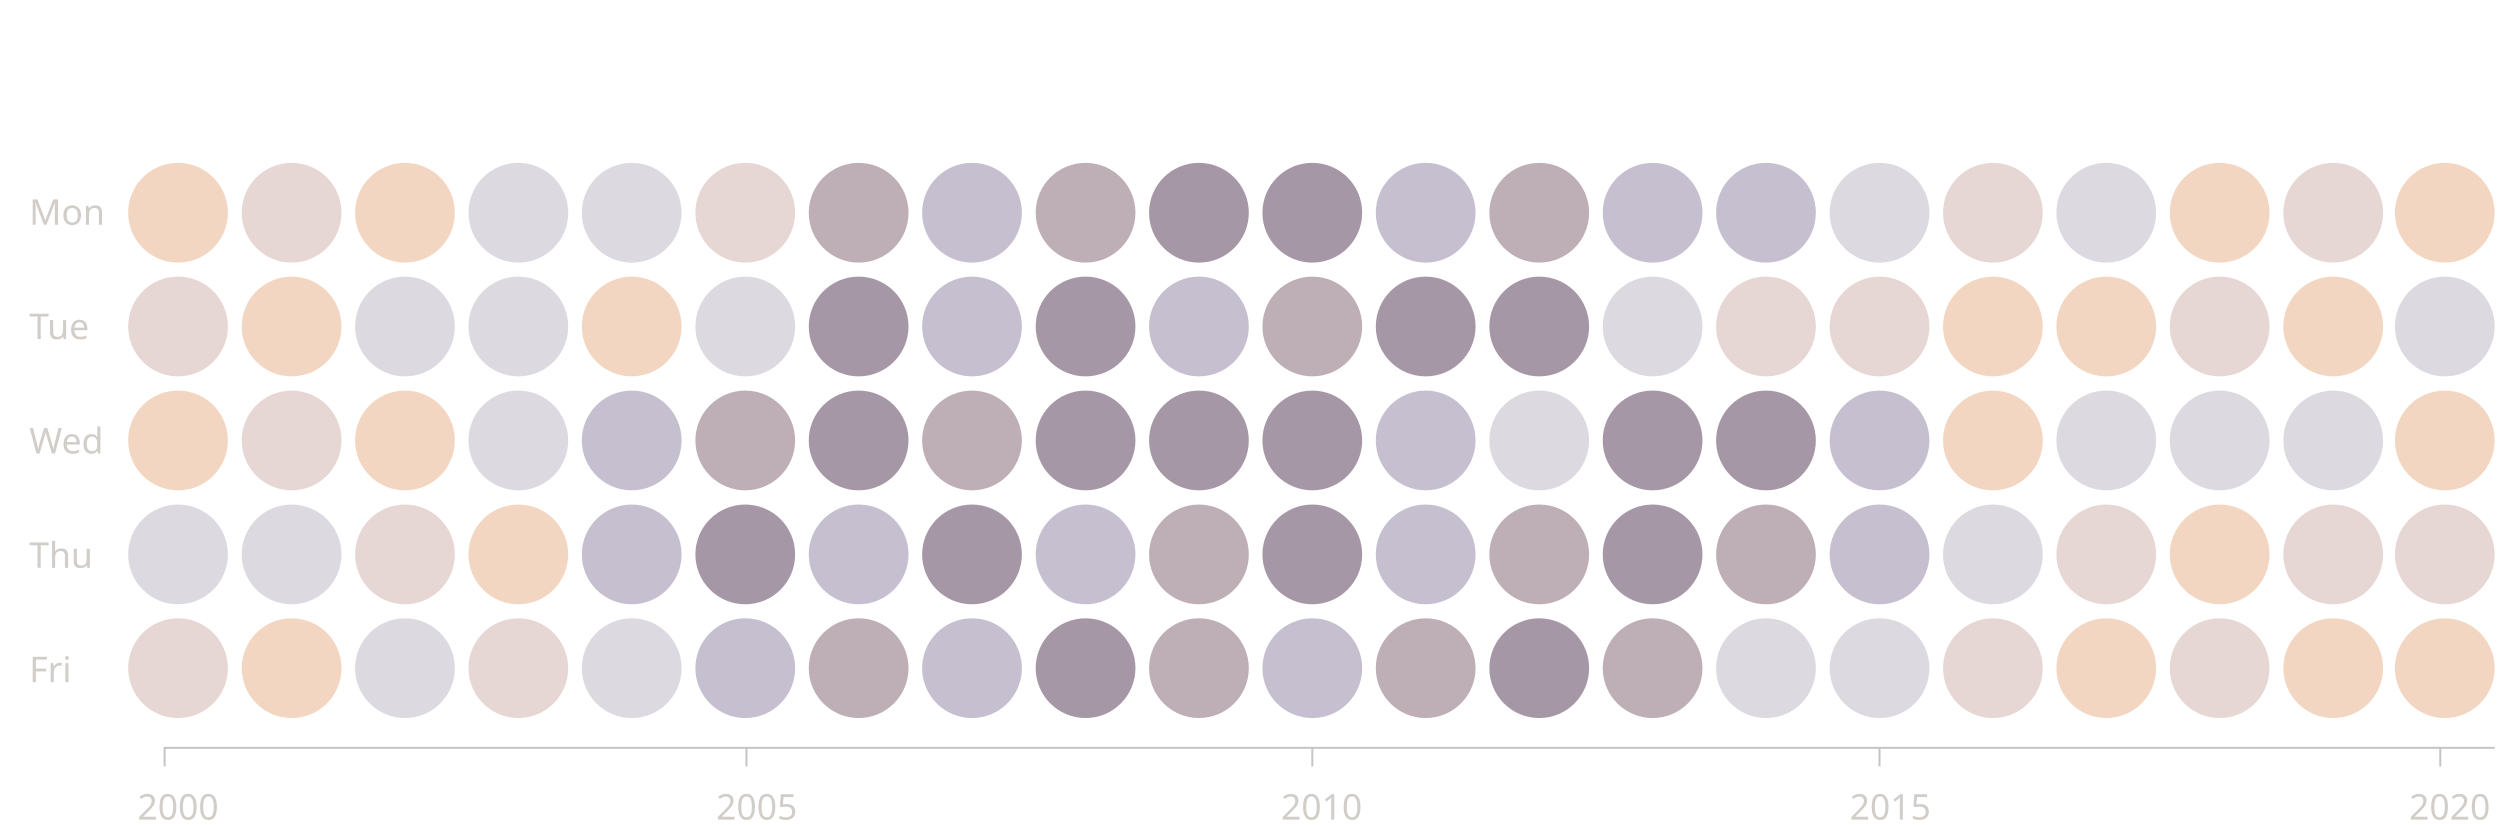
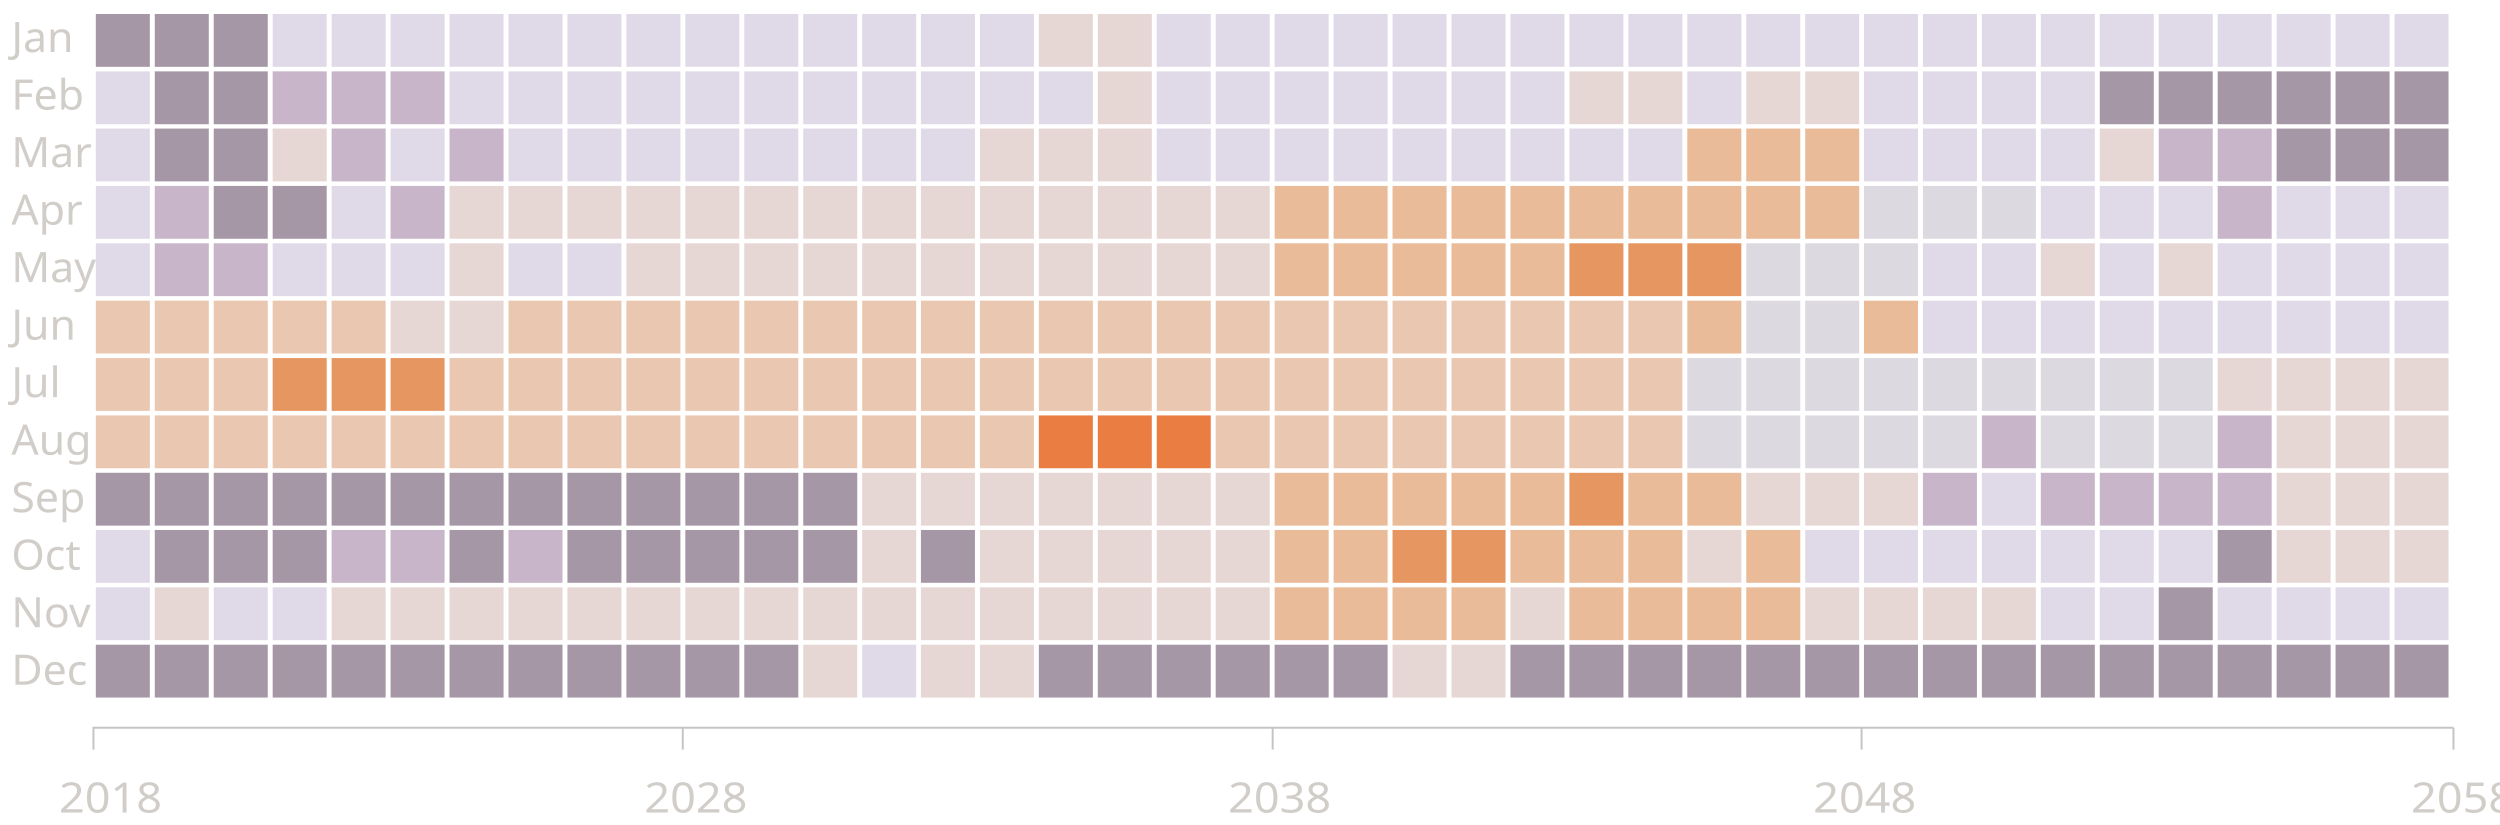
- <svg xmlns="http://www.w3.org/2000/svg" version="1.1" x="0px" y="0px" viewBox="0 0 1268 418" enable-background="new 0 0 1268 418" xml:space="preserve">
-   <g id="Layer_1">
-     <text transform="matrix(1 0 0 1 14.8452 113.9854)">
-       <tspan x="0" y="0" fill="#D1CDC9" font-family="'RobotoCondensed-Regular'" font-size="18px">Mon</tspan>
-       <tspan x="0" y="58" fill="#D1CDC9" font-family="'RobotoCondensed-Regular'" font-size="18px">Tue</tspan>
-       <tspan x="0" y="116" fill="#D1CDC9" font-family="'RobotoCondensed-Regular'" font-size="18px">Wed</tspan>
-       <tspan x="0" y="174" fill="#D1CDC9" font-family="'RobotoCondensed-Regular'" font-size="18px">Thu</tspan>
-       <tspan x="0" y="232" fill="#D1CDC9" font-family="'RobotoCondensed-Regular'" font-size="18px">Fri</tspan>
-     </text>
+ <svg xmlns="http://www.w3.org/2000/svg" version="1.1" id="Layer_1" x="0px" y="0px" viewBox="0 0 1268 418" style="enable-background:new 0 0 1268 418;" xml:space="preserve">
+   <style type="text/css">
+ 	.st0{fill:#D1CDC9;}
+ 	.st1{font-family:'RobotoCondensed-Regular';}
+ 	.st2{font-size:21.294px;}
+ 	.st3{fill:none;stroke:#C4C4C4;stroke-miterlimit:10;}
+ 	.st4{fill:#C8B5C9;}
+ 	.st5{fill:#E7D7D4;}
+ 	.st6{fill:#E0DAE8;}
+ 	.st7{fill:#EABB98;}
+ 	.st8{fill:#E59661;}
+ 	.st9{fill:#A697A6;}
+ 	.st10{fill:#EAC7B0;}
+ 	.st11{fill:#DDD9E0;}
+ 	.st12{fill:#EA7E42;}
+ </style>
+   <g id="Layer_1_1_">
+     <text transform="matrix(1.0193 0 0 1 5.7671 26.4102)" class="st0 st1 st2">Jan</text>
+     <text transform="matrix(1.0193 0 0 1 5.7671 55.582)" class="st0 st1 st2">Feb</text>
+     <text transform="matrix(1.0193 0 0 1 5.7671 84.7529)" class="st0 st1 st2">Mar</text>
+     <text transform="matrix(1.0193 0 0 1 5.7671 113.9248)" class="st0 st1 st2">Apr</text>
+     <text transform="matrix(1.0193 0 0 1 5.7671 143.0967)" class="st0 st1 st2">May</text>
+     <text transform="matrix(1.0193 0 0 1 5.7671 172.2686)" class="st0 st1 st2">Jun</text>
+     <text transform="matrix(1.0193 0 0 1 5.7671 201.4404)" class="st0 st1 st2">Jul</text>
+     <text transform="matrix(1.0193 0 0 1 5.7671 230.6113)" class="st0 st1 st2">Aug</text>
+     <text transform="matrix(1.0193 0 0 1 5.7671 259.7852)" class="st0 st1 st2">Sep</text>
+     <text transform="matrix(1.0193 0 0 1 5.7671 288.9561)" class="st0 st1 st2">Oct</text>
+     <text transform="matrix(1.0193 0 0 1 5.7671 318.1279)" class="st0 st1 st2">Nov</text>
+     <text transform="matrix(1.0193 0 0 1 5.7671 347.2988)" class="st0 st1 st2">Dec</text>
+     <polyline class="st3" points="47.4,380.2 47.4,369.1 1244.4,369.1  " />
    <g>
-       <circle fill="#C6BFCF" cx="320.4" cy="281.2" r="25.3" />
-       <circle fill="#C6BFCF" cx="953.3" cy="281.2" r="25.3" />
-       <circle fill="#C6BFCF" cx="493" cy="107.9" r="25.3" />
-       <circle fill="#C6BFCF" cx="493" cy="165.6" r="25.3" />
-       <circle fill="#C6BFCF" cx="723.1" cy="223.4" r="25.3" />
-       <circle fill="#C6BFCF" cx="838.2" cy="107.9" r="25.3" />
-       <circle fill="#C6BFCF" cx="895.7" cy="107.9" r="25.3" />
-       <circle fill="#C6BFCF" cx="550.6" cy="281.2" r="25.3" />
-       <circle fill="#C6BFCF" cx="723.1" cy="107.9" r="25.3" />
-       <circle fill="#C6BFCF" cx="608.1" cy="165.6" r="25.3" />
-       <circle fill="#C6BFCF" cx="320.4" cy="223.4" r="25.3" />
-       <circle fill="#C6BFCF" cx="953.3" cy="223.4" r="25.3" />
-       <circle fill="#C6BFCF" cx="435.5" cy="281.2" r="25.3" />
-       <circle fill="#C6BFCF" cx="723.1" cy="281.2" r="25.3" />
-       <circle fill="#C6BFCF" cx="378" cy="338.9" r="25.3" />
-       <circle fill="#C6BFCF" cx="493" cy="338.9" r="25.3" />
-       <circle fill="#C6BFCF" cx="665.6" cy="338.9" r="25.3" />
+       <text transform="matrix(1.0728 0 0 1 622.8936 412.125)" class="st0 st1 st2">2038</text>
    </g>
    <g>
-       <circle fill="#A697A6" cx="608.1" cy="107.9" r="25.3" />
-       <circle fill="#A697A6" cx="550.6" cy="165.6" r="25.3" />
-       <circle fill="#A697A6" cx="723.1" cy="165.6" r="25.3" />
-       <circle fill="#A697A6" cx="435.5" cy="223.4" r="25.3" />
-       <circle fill="#A697A6" cx="378" cy="281.2" r="25.3" />
-       <circle fill="#A697A6" cx="493" cy="281.2" r="25.3" />
-       <circle fill="#A697A6" cx="550.6" cy="338.9" r="25.3" />
-       <circle fill="#A697A6" cx="665.6" cy="107.9" r="25.3" />
-       <circle fill="#A697A6" cx="780.7" cy="165.6" r="25.3" />
-       <circle fill="#A697A6" cx="550.6" cy="223.4" r="25.3" />
-       <circle fill="#A697A6" cx="665.6" cy="281.2" r="25.3" />
-       <circle fill="#A697A6" cx="838.2" cy="281.2" r="25.3" />
-       <circle fill="#A697A6" cx="608.1" cy="223.4" r="25.3" />
-       <circle fill="#A697A6" cx="435.5" cy="165.6" r="25.3" />
-       <circle fill="#A697A6" cx="665.6" cy="223.4" r="25.3" />
-       <circle fill="#A697A6" cx="838.2" cy="223.4" r="25.3" />
-       <circle fill="#A697A6" cx="895.7" cy="223.4" r="25.3" />
-       <circle fill="#A697A6" cx="780.7" cy="338.9" r="25.3" />
+       <text transform="matrix(1.0728 0 0 1 29.9189 412.125)" class="st0 st1 st2">2018</text>
    </g>
    <g>
-       <circle fill="#BEAFB6" cx="435.5" cy="107.9" r="25.3" />
-       <circle fill="#BEAFB6" cx="435.5" cy="338.9" r="25.3" />
-       <circle fill="#BEAFB6" cx="780.7" cy="281.2" r="25.3" />
-       <circle fill="#BEAFB6" cx="608.1" cy="338.9" r="25.3" />
-       <circle fill="#BEAFB6" cx="723.1" cy="338.9" r="25.3" />
-       <circle fill="#BEAFB6" cx="493" cy="223.4" r="25.3" />
-       <circle fill="#BEAFB6" cx="550.6" cy="107.9" r="25.3" />
-       <circle fill="#BEAFB6" cx="780.7" cy="107.9" r="25.3" />
-       <circle fill="#BEAFB6" cx="665.6" cy="165.6" r="25.3" />
-       <circle fill="#BEAFB6" cx="378" cy="223.4" r="25.3" />
-       <circle fill="#BEAFB6" cx="608.1" cy="281.2" r="25.3" />
-       <circle fill="#BEAFB6" cx="895.7" cy="281.2" r="25.3" />
-       <circle fill="#BEAFB6" cx="838.2" cy="338.9" r="25.3" />
-     </g>
-     <g opacity="0.6">
-       <circle fill="#EABB98" cx="205.4" cy="223.4" r="25.3" />
-       <circle fill="#EABB98" cx="147.9" cy="338.9" r="25.3" />
-       <circle fill="#EABB98" cx="1068.3" cy="338.9" r="25.3" />
-       <circle fill="#EABB98" cx="1183.4" cy="338.9" r="25.3" />
-       <circle fill="#EABB98" cx="320.4" cy="165.6" r="25.3" />
-       <circle fill="#EABB98" cx="1010.8" cy="165.6" r="25.3" />
-       <circle fill="#EABB98" cx="1183.4" cy="165.6" r="25.3" />
-       <circle fill="#EABB98" cx="1010.8" cy="223.4" r="25.3" />
-       <circle fill="#EABB98" cx="1125.8" cy="107.9" r="25.3" />
-       <circle fill="#EABB98" cx="1068.3" cy="165.6" r="25.3" />
-       <circle fill="#EABB98" cx="1125.8" cy="281.2" r="25.3" />
-       <circle fill="#EABB98" cx="1240" cy="338.9" r="25.3" />
-       <circle fill="#EABB98" cx="1240" cy="107.9" r="25.3" />
-       <circle fill="#EABB98" cx="1240" cy="223.4" r="25.3" />
-       <circle fill="#EABB98" cx="90.3" cy="107.9" r="25.3" />
-       <circle fill="#EABB98" cx="205.4" cy="107.9" r="25.3" />
-       <circle fill="#EABB98" cx="147.9" cy="165.6" r="25.3" />
-       <circle fill="#EABB98" cx="90.3" cy="223.4" r="25.3" />
-       <circle fill="#EABB98" cx="262.9" cy="281.2" r="25.3" />
+       <text transform="matrix(1.0728 0 0 1 326.8208 412.125)" class="st0 st1 st2">2028</text>
    </g>
    <g>
-       <circle fill="#E7D7D4" cx="147.9" cy="107.9" r="25.3" />
-       <circle fill="#E7D7D4" cx="90.3" cy="165.6" r="25.3" />
-       <circle fill="#E7D7D4" cx="147.9" cy="223.4" r="25.3" />
-       <circle fill="#E7D7D4" cx="205.4" cy="281.2" r="25.3" />
-       <circle fill="#E7D7D4" cx="1068.3" cy="281.2" r="25.3" />
-       <circle fill="#E7D7D4" cx="1183.4" cy="281.2" r="25.3" />
-       <circle fill="#E7D7D4" cx="262.9" cy="338.9" r="25.3" />
-       <circle fill="#E7D7D4" cx="1010.8" cy="107.9" r="25.3" />
-       <circle fill="#E7D7D4" cx="1183.4" cy="107.9" r="25.3" />
-       <circle fill="#E7D7D4" cx="1125.8" cy="338.9" r="25.3" />
-       <circle fill="#E7D7D4" cx="895.7" cy="165.6" r="25.3" />
-       <circle fill="#E7D7D4" cx="378" cy="107.9" r="25.3" />
-       <circle fill="#E7D7D4" cx="953.3" cy="165.6" r="25.3" />
-       <circle fill="#E7D7D4" cx="1125.8" cy="165.6" r="25.3" />
-       <circle fill="#E7D7D4" cx="1240" cy="281.2" r="25.3" />
-       <circle fill="#E7D7D4" cx="1010.8" cy="338.9" r="25.3" />
-       <circle fill="#E7D7D4" cx="90.3" cy="338.9" r="25.3" />
+       <text transform="matrix(1.0728 0 0 1 1222.892 412.125)" class="st0 st1 st2">2058</text>
    </g>
    <g>
-       <circle fill="#DDD9E0" cx="262.9" cy="107.9" r="25.3" />
-       <circle fill="#DDD9E0" cx="320.4" cy="107.9" r="25.3" />
-       <circle fill="#DDD9E0" cx="205.4" cy="165.6" r="25.3" />
-       <circle fill="#DDD9E0" cx="378" cy="165.6" r="25.3" />
-       <circle fill="#DDD9E0" cx="90.3" cy="281.2" r="25.3" />
-       <circle fill="#DDD9E0" cx="320.4" cy="338.9" r="25.3" />
-       <circle fill="#DDD9E0" cx="1068.3" cy="107.9" r="25.3" />
-       <circle fill="#DDD9E0" cx="262.9" cy="223.4" r="25.3" />
-       <circle fill="#DDD9E0" cx="780.7" cy="223.4" r="25.3" />
-       <circle fill="#DDD9E0" cx="1125.8" cy="223.4" r="25.3" />
-       <circle fill="#DDD9E0" cx="1010.8" cy="281.2" r="25.3" />
-       <circle fill="#DDD9E0" cx="953.3" cy="338.9" r="25.3" />
-       <circle fill="#DDD9E0" cx="953.3" cy="107.9" r="25.3" />
-       <circle fill="#DDD9E0" cx="1068.3" cy="223.4" r="25.3" />
-       <circle fill="#DDD9E0" cx="895.7" cy="338.9" r="25.3" />
-       <circle fill="#DDD9E0" cx="838.2" cy="165.6" r="25.3" />
-       <circle fill="#DDD9E0" cx="1183.4" cy="223.4" r="25.3" />
-       <circle fill="#DDD9E0" cx="1240" cy="165.6" r="25.3" />
-       <circle fill="#DDD9E0" cx="262.9" cy="165.6" r="25.3" />
-       <circle fill="#DDD9E0" cx="147.9" cy="281.2" r="25.3" />
-       <circle fill="#DDD9E0" cx="205.4" cy="338.9" r="25.3" />
+       <text transform="matrix(1.0728 0 0 1 919.665 412.125)" class="st0 st1 st2">2048</text>
    </g>
-     <polyline fill="none" stroke="#C4C4C4" stroke-miterlimit="10" points="83.5,388.7 83.5,379.3 1265.3,379.3  " />
-     <g>
-       <text transform="matrix(1 0 0 1 938.1543 415.6895)" fill="#D1CDC9" font-family="'RobotoCondensed-Regular'" font-size="18px">2015</text>
-     </g>
-     <g>
-       <text transform="matrix(1 0 0 1 649.7354 415.6895)" fill="#D1CDC9" font-family="'RobotoCondensed-Regular'" font-size="18px">2010</text>
-     </g>
-     <g>
-       <text transform="matrix(1 0 0 1 69.728 415.6895)" fill="#D1CDC9" font-family="'RobotoCondensed-Regular'" font-size="18px">2000</text>
-     </g>
-     <g>
-       <text transform="matrix(1 0 0 1 363.2222 415.6895)" fill="#D1CDC9" font-family="'RobotoCondensed-Regular'" font-size="18px">2005</text>
-     </g>
-     <g>
-       <text transform="matrix(1 0 0 1 1221.912 415.6895)" fill="#D1CDC9" font-family="'RobotoCondensed-Regular'" font-size="18px">2020</text>
-     </g>
-     <line fill="none" stroke="#C4C4C4" stroke-miterlimit="10" x1="953.3" y1="388.7" x2="953.3" y2="379.3" />
-     <line fill="none" stroke="#C4C4C4" stroke-miterlimit="10" x1="665.6" y1="388.7" x2="665.6" y2="379.3" />
-     <line fill="none" stroke="#C4C4C4" stroke-miterlimit="10" x1="378.6" y1="388.7" x2="378.6" y2="379.3" />
-     <line fill="none" stroke="#C4C4C4" stroke-miterlimit="10" x1="1237.7" y1="388.7" x2="1237.7" y2="379.3" />
+     <line class="st3" x1="645.5" y1="380.2" x2="645.5" y2="369.1" />
+     <line class="st3" x1="944.2" y1="380.2" x2="944.2" y2="369.1" />
+     <line class="st3" x1="1244.4" y1="380.2" x2="1244.4" y2="369.1" />
+     <line class="st3" x1="346.3" y1="380.2" x2="346.3" y2="369.1" />
  </g>
-   <g id="Layer_2">
+   <g id="Layer_2_1_">
</g>
  <g id="Layer_3">
</g>
+   <g>
+     <rect x="1094.9" y="239.8" class="st4" width="27.4" height="26.8" />
+     <rect x="1065" y="239.8" class="st4" width="27.4" height="26.8" />
+     <rect x="1124.8" y="239.8" class="st4" width="27.4" height="26.8" />
+     <rect x="1154.7" y="239.8" class="st5" width="27.4" height="26.8" />
+     <rect x="1214.5" y="239.8" class="st5" width="27.4" height="26.8" />
+     <rect x="1184.6" y="239.8" class="st5" width="27.4" height="26.8" />
+     <rect x="1005.2" y="239.8" class="st6" width="27.4" height="26.8" />
+     <rect x="1035.1" y="239.8" class="st4" width="27.4" height="26.8" />
+     <rect x="825.9" y="239.8" class="st7" width="27.4" height="26.8" />
+     <rect x="796" y="239.8" class="st8" width="27.4" height="26.8" />
+     <rect x="855.8" y="239.8" class="st7" width="27.4" height="26.8" />
+     <rect x="975.3" y="239.8" class="st4" width="27.4" height="26.8" />
+     <rect x="1124.8" y="94.3" class="st4" width="27.4" height="26.8" />
+     <rect x="945.4" y="239.8" class="st5" width="27.4" height="26.8" />
+     <rect x="915.6" y="239.8" class="st5" width="27.4" height="26.8" />
+     <rect x="885.7" y="239.8" class="st5" width="27.4" height="26.8" />
+     <rect x="736.2" y="239.8" class="st7" width="27.4" height="26.8" />
+     <rect x="1154.7" y="94.3" class="st6" width="27.4" height="26.8" />
+     <rect x="1214.5" y="94.3" class="st6" width="27.4" height="26.8" />
+     <rect x="1184.6" y="94.3" class="st6" width="27.4" height="26.8" />
+     <rect x="766.1" y="239.8" class="st7" width="27.4" height="26.8" />
+     <rect x="198.1" y="123.4" class="st6" width="27.4" height="26.8" />
+     <rect x="228" y="123.4" class="st5" width="27.4" height="26.8" />
+     <rect x="317.7" y="123.4" class="st5" width="27.4" height="26.8" />
+     <rect x="287.8" y="123.4" class="st6" width="27.4" height="26.8" />
+     <rect x="257.9" y="123.4" class="st6" width="27.4" height="26.8" />
+     <rect x="168.2" y="123.4" class="st6" width="27.4" height="26.8" />
+     <rect x="168.2" y="239.8" class="st9" width="27.4" height="26.8" />
+     <rect x="168.2" y="181.6" class="st8" width="27.4" height="26.8" />
+     <rect x="168.2" y="152.5" class="st10" width="27.4" height="26.8" />
+     <rect x="168.2" y="210.7" class="st10" width="27.4" height="26.8" />
+     <rect x="526.9" y="123.4" class="st5" width="27.4" height="26.8" />
+     <rect x="497" y="123.4" class="st5" width="27.4" height="26.8" />
+     <rect x="467.1" y="123.4" class="st5" width="27.4" height="26.8" />
+     <rect x="556.8" y="123.4" class="st5" width="27.4" height="26.8" />
+     <rect x="407.4" y="123.4" class="st5" width="27.4" height="26.8" />
+     <rect x="377.5" y="123.4" class="st5" width="27.4" height="26.8" />
+     <rect x="437.3" y="123.4" class="st5" width="27.4" height="26.8" />
+     <rect x="347.6" y="123.4" class="st5" width="27.4" height="26.8" />
+     <rect x="467.1" y="239.8" class="st5" width="27.4" height="26.8" />
+     <rect x="706.3" y="239.8" class="st7" width="27.4" height="26.8" />
+     <rect x="556.8" y="239.8" class="st5" width="27.4" height="26.8" />
+     <rect x="526.9" y="239.8" class="st5" width="27.4" height="26.8" />
+     <rect x="497" y="239.8" class="st5" width="27.4" height="26.8" />
+     <rect x="586.7" y="239.8" class="st5" width="27.4" height="26.8" />
+     <rect x="616.6" y="239.8" class="st5" width="27.4" height="26.8" />
+     <rect x="676.4" y="239.8" class="st7" width="27.4" height="26.8" />
+     <rect x="646.5" y="239.8" class="st7" width="27.4" height="26.8" />
+     <rect x="347.6" y="239.8" class="st9" width="27.4" height="26.8" />
+     <rect x="437.3" y="239.8" class="st5" width="27.4" height="26.8" />
+     <rect x="287.8" y="239.8" class="st9" width="27.4" height="26.8" />
+     <rect x="228" y="239.8" class="st9" width="27.4" height="26.8" />
+     <rect x="317.7" y="239.8" class="st9" width="27.4" height="26.8" />
+     <rect x="257.9" y="239.8" class="st9" width="27.4" height="26.8" />
+     <rect x="198.1" y="239.8" class="st9" width="27.4" height="26.8" />
+     <rect x="407.4" y="239.8" class="st9" width="27.4" height="26.8" />
+     <rect x="377.5" y="239.8" class="st9" width="27.4" height="26.8" />
+     <rect x="467.1" y="268.8" class="st9" width="27.4" height="26.8" />
+     <rect x="437.3" y="268.8" class="st5" width="27.4" height="26.8" />
+     <rect x="407.4" y="268.8" class="st9" width="27.4" height="26.8" />
+     <rect x="377.5" y="268.8" class="st9" width="27.4" height="26.8" />
+     <rect x="586.7" y="123.4" class="st5" width="27.4" height="26.8" />
+     <rect x="347.6" y="268.8" class="st9" width="27.4" height="26.8" />
+     <rect x="586.7" y="268.8" class="st5" width="27.4" height="26.8" />
+     <rect x="556.8" y="268.8" class="st5" width="27.4" height="26.8" />
+     <rect x="1154.7" y="268.8" class="st5" width="27.4" height="26.8" />
+     <rect x="616.6" y="268.8" class="st5" width="27.4" height="26.8" />
+     <rect x="497" y="268.8" class="st5" width="27.4" height="26.8" />
+     <rect x="168.2" y="268.8" class="st4" width="27.4" height="26.8" />
+     <rect x="138.3" y="268.8" class="st9" width="27.4" height="26.8" />
+     <rect x="138.3" y="210.7" class="st10" width="27.4" height="26.8" />
+     <rect x="317.7" y="268.8" class="st9" width="27.4" height="26.8" />
+     <rect x="138.3" y="239.8" class="st9" width="27.4" height="26.8" />
+     <rect x="228" y="268.8" class="st9" width="27.4" height="26.8" />
+     <rect x="287.8" y="268.8" class="st9" width="27.4" height="26.8" />
+     <rect x="257.9" y="268.8" class="st4" width="27.4" height="26.8" />
+     <rect x="198.1" y="268.8" class="st4" width="27.4" height="26.8" />
+     <rect x="915.6" y="268.8" class="st6" width="27.4" height="26.8" />
+     <rect x="975.3" y="268.8" class="st6" width="27.4" height="26.8" />
+     <rect x="1005.2" y="268.8" class="st6" width="27.4" height="26.8" />
+     <rect x="945.4" y="268.8" class="st6" width="27.4" height="26.8" />
+     <rect x="1035.1" y="268.8" class="st6" width="27.4" height="26.8" />
+     <rect x="1124.8" y="268.8" class="st9" width="27.4" height="26.8" />
+     <rect x="646.5" y="268.8" class="st7" width="27.4" height="26.8" />
+     <rect x="1065" y="268.8" class="st6" width="27.4" height="26.8" />
+     <rect x="1094.9" y="268.8" class="st6" width="27.4" height="26.8" />
+     <rect x="736.2" y="268.8" class="st8" width="27.4" height="26.8" />
+     <rect x="706.3" y="268.8" class="st8" width="27.4" height="26.8" />
+     <rect x="676.4" y="268.8" class="st7" width="27.4" height="26.8" />
+     <rect x="766.1" y="268.8" class="st7" width="27.4" height="26.8" />
+     <rect x="885.7" y="268.8" class="st7" width="27.4" height="26.8" />
+     <rect x="855.8" y="268.8" class="st5" width="27.4" height="26.8" />
+     <rect x="796" y="268.8" class="st7" width="27.4" height="26.8" />
+     <rect x="825.9" y="268.8" class="st7" width="27.4" height="26.8" />
+     <rect x="915.6" y="94.3" class="st7" width="27.4" height="26.8" />
+     <rect x="736.2" y="94.3" class="st7" width="27.4" height="26.8" />
+     <rect x="766.1" y="94.3" class="st7" width="27.4" height="26.8" />
+     <rect x="796" y="94.3" class="st7" width="27.4" height="26.8" />
+     <rect x="706.3" y="94.3" class="st7" width="27.4" height="26.8" />
+     <rect x="676.4" y="94.3" class="st7" width="27.4" height="26.8" />
+     <rect x="616.6" y="94.3" class="st5" width="27.4" height="26.8" />
+     <rect x="825.9" y="94.3" class="st7" width="27.4" height="26.8" />
+     <rect x="646.5" y="94.3" class="st7" width="27.4" height="26.8" />
+     <rect x="855.8" y="94.3" class="st7" width="27.4" height="26.8" />
+     <rect x="1035.1" y="94.3" class="st6" width="27.4" height="26.8" />
+     <rect x="975.3" y="94.3" class="st11" width="27.4" height="26.8" />
+     <rect x="1005.2" y="94.3" class="st11" width="27.4" height="26.8" />
+     <rect x="586.7" y="94.3" class="st5" width="27.4" height="26.8" />
+     <rect x="1065" y="94.3" class="st6" width="27.4" height="26.8" />
+     <rect x="885.7" y="94.3" class="st7" width="27.4" height="26.8" />
+     <rect x="945.4" y="94.3" class="st11" width="27.4" height="26.8" />
+     <rect x="1094.9" y="94.3" class="st6" width="27.4" height="26.8" />
+     <rect x="317.7" y="94.3" class="st5" width="27.4" height="26.8" />
+     <rect x="168.2" y="94.3" class="st6" width="27.4" height="26.8" />
+     <rect x="228" y="94.3" class="st5" width="27.4" height="26.8" />
+     <rect x="198.1" y="94.3" class="st4" width="27.4" height="26.8" />
+     <rect x="257.9" y="94.3" class="st5" width="27.4" height="26.8" />
+     <rect x="287.8" y="94.3" class="st5" width="27.4" height="26.8" />
+     <rect x="138.3" y="152.5" class="st10" width="27.4" height="26.8" />
+     <rect x="138.3" y="123.4" class="st6" width="27.4" height="26.8" />
+     <rect x="556.8" y="94.3" class="st5" width="27.4" height="26.8" />
+     <rect x="138.3" y="94.3" class="st9" width="27.4" height="26.8" />
+     <rect x="467.1" y="94.3" class="st5" width="27.4" height="26.8" />
+     <rect x="497" y="94.3" class="st5" width="27.4" height="26.8" />
+     <rect x="526.9" y="94.3" class="st5" width="27.4" height="26.8" />
+     <rect x="138.3" y="181.6" class="st8" width="27.4" height="26.8" />
+     <rect x="437.3" y="94.3" class="st5" width="27.4" height="26.8" />
+     <rect x="347.6" y="94.3" class="st5" width="27.4" height="26.8" />
+     <rect x="407.4" y="94.3" class="st5" width="27.4" height="26.8" />
+     <rect x="377.5" y="94.3" class="st5" width="27.4" height="26.8" />
+     <rect x="526.9" y="268.8" class="st5" width="27.4" height="26.8" />
+     <rect x="1035.1" y="152.5" class="st6" width="27.4" height="26.8" />
+     <rect x="885.7" y="152.5" class="st11" width="27.4" height="26.8" />
+     <rect x="1154.7" y="152.5" class="st6" width="27.4" height="26.8" />
+     <rect x="1124.8" y="152.5" class="st6" width="27.4" height="26.8" />
+     <rect x="1065" y="152.5" class="st6" width="27.4" height="26.8" />
+     <rect x="915.6" y="152.5" class="st11" width="27.4" height="26.8" />
+     <rect x="1005.2" y="152.5" class="st6" width="27.4" height="26.8" />
+     <rect x="945.4" y="152.5" class="st7" width="27.4" height="26.8" />
+     <rect x="975.3" y="152.5" class="st6" width="27.4" height="26.8" />
+     <rect x="1094.9" y="152.5" class="st6" width="27.4" height="26.8" />
+     <rect x="1214.5" y="152.5" class="st6" width="27.4" height="26.8" />
+     <rect x="1184.6" y="152.5" class="st6" width="27.4" height="26.8" />
+     <rect x="796" y="152.5" class="st10" width="27.4" height="26.8" />
+     <rect x="467.1" y="152.5" class="st10" width="27.4" height="26.8" />
+     <rect x="526.9" y="152.5" class="st10" width="27.4" height="26.8" />
+     <rect x="497" y="152.5" class="st10" width="27.4" height="26.8" />
+     <rect x="556.8" y="152.5" class="st10" width="27.4" height="26.8" />
+     <rect x="377.5" y="152.5" class="st10" width="27.4" height="26.8" />
+     <rect x="586.7" y="152.5" class="st10" width="27.4" height="26.8" />
+     <rect x="407.4" y="152.5" class="st10" width="27.4" height="26.8" />
+     <rect x="437.3" y="152.5" class="st10" width="27.4" height="26.8" />
+     <rect x="736.2" y="152.5" class="st10" width="27.4" height="26.8" />
+     <rect x="616.6" y="152.5" class="st10" width="27.4" height="26.8" />
+     <rect x="766.1" y="152.5" class="st10" width="27.4" height="26.8" />
+     <rect x="825.9" y="152.5" class="st10" width="27.4" height="26.8" />
+     <rect x="855.8" y="152.5" class="st7" width="27.4" height="26.8" />
+     <rect x="706.3" y="152.5" class="st10" width="27.4" height="26.8" />
+     <rect x="646.5" y="152.5" class="st10" width="27.4" height="26.8" />
+     <rect x="676.4" y="152.5" class="st10" width="27.4" height="26.8" />
+     <rect x="228" y="181.6" class="st10" width="27.4" height="26.8" />
+     <rect x="497" y="181.6" class="st10" width="27.4" height="26.8" />
+     <rect x="526.9" y="181.6" class="st10" width="27.4" height="26.8" />
+     <rect x="437.3" y="181.6" class="st10" width="27.4" height="26.8" />
+     <rect x="556.8" y="181.6" class="st10" width="27.4" height="26.8" />
+     <rect x="646.5" y="181.6" class="st10" width="27.4" height="26.8" />
+     <rect x="676.4" y="181.6" class="st10" width="27.4" height="26.8" />
+     <rect x="616.6" y="181.6" class="st10" width="27.4" height="26.8" />
+     <rect x="586.7" y="181.6" class="st10" width="27.4" height="26.8" />
+     <rect x="616.6" y="123.4" class="st5" width="27.4" height="26.8" />
+     <rect x="347.6" y="152.5" class="st10" width="27.4" height="26.8" />
+     <rect x="287.8" y="181.6" class="st10" width="27.4" height="26.8" />
+     <rect x="257.9" y="181.6" class="st10" width="27.4" height="26.8" />
+     <rect x="48.6" y="327" class="st9" width="27.4" height="26.8" />
+     <rect x="377.5" y="181.6" class="st10" width="27.4" height="26.8" />
+     <rect x="317.7" y="181.6" class="st10" width="27.4" height="26.8" />
+     <rect x="407.4" y="181.6" class="st10" width="27.4" height="26.8" />
+     <rect x="347.6" y="181.6" class="st10" width="27.4" height="26.8" />
+     <rect x="706.3" y="181.6" class="st10" width="27.4" height="26.8" />
+     <rect x="1065" y="181.6" class="st11" width="27.4" height="26.8" />
+     <rect x="1094.9" y="181.6" class="st11" width="27.4" height="26.8" />
+     <rect x="1124.8" y="181.6" class="st5" width="27.4" height="26.8" />
+     <rect x="1035.1" y="181.6" class="st11" width="27.4" height="26.8" />
+     <rect x="1154.7" y="181.6" class="st5" width="27.4" height="26.8" />
+     <rect x="1005.2" y="181.6" class="st11" width="27.4" height="26.8" />
+     <rect x="1214.5" y="181.6" class="st5" width="27.4" height="26.8" />
+     <rect x="1184.6" y="181.6" class="st5" width="27.4" height="26.8" />
+     <rect x="796" y="181.6" class="st10" width="27.4" height="26.8" />
+     <rect x="825.9" y="181.6" class="st10" width="27.4" height="26.8" />
+     <rect x="736.2" y="181.6" class="st10" width="27.4" height="26.8" />
+     <rect x="855.8" y="181.6" class="st11" width="27.4" height="26.8" />
+     <rect x="766.1" y="181.6" class="st10" width="27.4" height="26.8" />
+     <rect x="915.6" y="181.6" class="st11" width="27.4" height="26.8" />
+     <rect x="945.4" y="181.6" class="st11" width="27.4" height="26.8" />
+     <rect x="885.7" y="181.6" class="st11" width="27.4" height="26.8" />
+     <rect x="975.3" y="181.6" class="st11" width="27.4" height="26.8" />
+     <rect x="467.1" y="181.6" class="st10" width="27.4" height="26.8" />
+     <rect x="317.7" y="152.5" class="st10" width="27.4" height="26.8" />
+     <rect x="1184.6" y="123.4" class="st6" width="27.4" height="26.8" />
+     <rect x="1214.5" y="123.4" class="st6" width="27.4" height="26.8" />
+     <rect x="1154.7" y="123.4" class="st6" width="27.4" height="26.8" />
+     <rect x="1184.6" y="210.7" class="st5" width="27.4" height="26.8" />
+     <rect x="1154.7" y="210.7" class="st5" width="27.4" height="26.8" />
+     <rect x="1214.5" y="210.7" class="st5" width="27.4" height="26.8" />
+     <rect x="796" y="123.4" class="st8" width="27.4" height="26.8" />
+     <rect x="766.1" y="123.4" class="st7" width="27.4" height="26.8" />
+     <rect x="736.2" y="123.4" class="st7" width="27.4" height="26.8" />
+     <rect x="825.9" y="123.4" class="st8" width="27.4" height="26.8" />
+     <rect x="676.4" y="123.4" class="st7" width="27.4" height="26.8" />
+     <rect x="706.3" y="123.4" class="st7" width="27.4" height="26.8" />
+     <rect x="646.5" y="123.4" class="st7" width="27.4" height="26.8" />
+     <rect x="855.8" y="123.4" class="st8" width="27.4" height="26.8" />
+     <rect x="1124.8" y="123.4" class="st6" width="27.4" height="26.8" />
+     <rect x="1065" y="123.4" class="st6" width="27.4" height="26.8" />
+     <rect x="1035.1" y="123.4" class="st5" width="27.4" height="26.8" />
+     <rect x="1094.9" y="123.4" class="st5" width="27.4" height="26.8" />
+     <rect x="1005.2" y="123.4" class="st6" width="27.4" height="26.8" />
+     <rect x="975.3" y="123.4" class="st6" width="27.4" height="26.8" />
+     <rect x="915.6" y="123.4" class="st11" width="27.4" height="26.8" />
+     <rect x="945.4" y="123.4" class="st11" width="27.4" height="26.8" />
+     <rect x="885.7" y="123.4" class="st11" width="27.4" height="26.8" />
+     <rect x="1124.8" y="210.7" class="st4" width="27.4" height="26.8" />
+     <rect x="377.5" y="210.7" class="st10" width="27.4" height="26.8" />
+     <rect x="407.4" y="210.7" class="st10" width="27.4" height="26.8" />
+     <rect x="347.6" y="210.7" class="st10" width="27.4" height="26.8" />
+     <rect x="317.7" y="210.7" class="st10" width="27.4" height="26.8" />
+     <rect x="437.3" y="210.7" class="st10" width="27.4" height="26.8" />
+     <rect x="287.8" y="210.7" class="st10" width="27.4" height="26.8" />
+     <rect x="526.9" y="210.7" class="st12" width="27.4" height="26.8" />
+     <rect x="497" y="210.7" class="st10" width="27.4" height="26.8" />
+     <rect x="467.1" y="210.7" class="st10" width="27.4" height="26.8" />
+     <rect x="257.9" y="152.5" class="st10" width="27.4" height="26.8" />
+     <rect x="257.9" y="210.7" class="st10" width="27.4" height="26.8" />
+     <rect x="228" y="152.5" class="st5" width="27.4" height="26.8" />
+     <rect x="287.8" y="152.5" class="st10" width="27.4" height="26.8" />
+     <rect x="198.1" y="152.5" class="st5" width="27.4" height="26.8" />
+     <rect x="1094.9" y="210.7" class="st11" width="27.4" height="26.8" />
+     <rect x="228" y="210.7" class="st10" width="27.4" height="26.8" />
+     <rect x="198.1" y="210.7" class="st10" width="27.4" height="26.8" />
+     <rect x="198.1" y="181.6" class="st8" width="27.4" height="26.8" />
+     <rect x="556.8" y="210.7" class="st12" width="27.4" height="26.8" />
+     <rect x="945.4" y="210.7" class="st11" width="27.4" height="26.8" />
+     <rect x="855.8" y="210.7" class="st11" width="27.4" height="26.8" />
+     <rect x="885.7" y="210.7" class="st11" width="27.4" height="26.8" />
+     <rect x="975.3" y="210.7" class="st11" width="27.4" height="26.8" />
+     <rect x="915.6" y="210.7" class="st11" width="27.4" height="26.8" />
+     <rect x="586.7" y="210.7" class="st12" width="27.4" height="26.8" />
+     <rect x="1065" y="210.7" class="st11" width="27.4" height="26.8" />
+     <rect x="1035.1" y="210.7" class="st11" width="27.4" height="26.8" />
+     <rect x="1005.2" y="210.7" class="st4" width="27.4" height="26.8" />
+     <rect x="646.5" y="210.7" class="st10" width="27.4" height="26.8" />
+     <rect x="706.3" y="210.7" class="st10" width="27.4" height="26.8" />
+     <rect x="676.4" y="210.7" class="st10" width="27.4" height="26.8" />
+     <rect x="616.6" y="210.7" class="st10" width="27.4" height="26.8" />
+     <rect x="825.9" y="210.7" class="st10" width="27.4" height="26.8" />
+     <rect x="796" y="210.7" class="st10" width="27.4" height="26.8" />
+     <rect x="766.1" y="210.7" class="st10" width="27.4" height="26.8" />
+     <rect x="736.2" y="210.7" class="st10" width="27.4" height="26.8" />
+     <rect x="646.5" y="327" class="st9" width="27.4" height="26.8" />
+     <rect x="676.4" y="327" class="st9" width="27.4" height="26.8" />
+     <rect x="317.7" y="327" class="st9" width="27.4" height="26.8" />
+     <rect x="616.6" y="327" class="st9" width="27.4" height="26.8" />
+     <rect x="855.8" y="327" class="st9" width="27.4" height="26.8" />
+     <rect x="736.2" y="327" class="st5" width="27.4" height="26.8" />
+     <rect x="825.9" y="327" class="st9" width="27.4" height="26.8" />
+     <rect x="586.7" y="327" class="st9" width="27.4" height="26.8" />
+     <rect x="766.1" y="327" class="st9" width="27.4" height="26.8" />
+     <rect x="796" y="327" class="st9" width="27.4" height="26.8" />
+     <rect x="377.5" y="327" class="st9" width="27.4" height="26.8" />
+     <rect x="556.8" y="327" class="st9" width="27.4" height="26.8" />
+     <rect x="437.3" y="327" class="st6" width="27.4" height="26.8" />
+     <rect x="347.6" y="327" class="st9" width="27.4" height="26.8" />
+     <rect x="407.4" y="327" class="st5" width="27.4" height="26.8" />
+     <rect x="526.9" y="327" class="st9" width="27.4" height="26.8" />
+     <rect x="467.1" y="327" class="st5" width="27.4" height="26.8" />
+     <rect x="497" y="327" class="st5" width="27.4" height="26.8" />
+     <rect x="706.3" y="327" class="st5" width="27.4" height="26.8" />
+     <rect x="1214.5" y="327" class="st9" width="27.4" height="26.8" />
+     <rect x="1184.6" y="327" class="st9" width="27.4" height="26.8" />
+     <rect x="1154.7" y="327" class="st9" width="27.4" height="26.8" />
+     <rect x="1094.9" y="327" class="st9" width="27.4" height="26.8" />
+     <rect x="945.4" y="327" class="st9" width="27.4" height="26.8" />
+     <rect x="1005.2" y="327" class="st9" width="27.4" height="26.8" />
+     <rect x="975.3" y="327" class="st9" width="27.4" height="26.8" />
+     <rect x="915.6" y="327" class="st9" width="27.4" height="26.8" />
+     <rect x="1065" y="327" class="st9" width="27.4" height="26.8" />
+     <rect x="1035.1" y="327" class="st9" width="27.4" height="26.8" />
+     <rect x="885.7" y="327" class="st9" width="27.4" height="26.8" />
+     <rect x="1124.8" y="327" class="st9" width="27.4" height="26.8" />
+     <rect x="467.1" y="36.2" class="st6" width="27.4" height="26.8" />
+     <rect x="257.9" y="36.2" class="st6" width="27.4" height="26.8" />
+     <rect x="377.5" y="36.2" class="st6" width="27.4" height="26.8" />
+     <rect x="108.4" y="36.2" class="st9" width="27.4" height="26.8" />
+     <rect x="347.6" y="36.2" class="st6" width="27.4" height="26.8" />
+     <rect x="317.7" y="36.2" class="st6" width="27.4" height="26.8" />
+     <rect x="168.2" y="36.2" class="st4" width="27.4" height="26.8" />
+     <rect x="138.3" y="36.2" class="st4" width="27.4" height="26.8" />
+     <rect x="228" y="36.2" class="st6" width="27.4" height="26.8" />
+     <rect x="198.1" y="36.2" class="st4" width="27.4" height="26.8" />
+     <rect x="287.8" y="36.2" class="st6" width="27.4" height="26.8" />
+     <rect x="407.4" y="36.2" class="st6" width="27.4" height="26.8" />
+     <rect x="556.8" y="36.2" class="st5" width="27.4" height="26.8" />
+     <rect x="526.9" y="36.2" class="st6" width="27.4" height="26.8" />
+     <rect x="616.6" y="36.2" class="st6" width="27.4" height="26.8" />
+     <rect x="586.7" y="36.2" class="st6" width="27.4" height="26.8" />
+     <rect x="497" y="36.2" class="st6" width="27.4" height="26.8" />
+     <rect x="437.3" y="36.2" class="st6" width="27.4" height="26.8" />
+     <rect x="78.5" y="94.3" class="st4" width="27.4" height="26.8" />
+     <rect x="138.3" y="327" class="st9" width="27.4" height="26.8" />
+     <rect x="168.2" y="327" class="st9" width="27.4" height="26.8" />
+     <rect x="108.4" y="327" class="st9" width="27.4" height="26.8" />
+     <rect x="78.5" y="327" class="st9" width="27.4" height="26.8" />
+     <rect x="198.1" y="327" class="st9" width="27.4" height="26.8" />
+     <rect x="257.9" y="327" class="st9" width="27.4" height="26.8" />
+     <rect x="228" y="327" class="st9" width="27.4" height="26.8" />
+     <rect x="78.5" y="297.9" class="st5" width="27.4" height="26.8" />
+     <rect x="78.5" y="210.7" class="st10" width="27.4" height="26.8" />
+     <rect x="78.5" y="123.4" class="st4" width="27.4" height="26.8" />
+     <rect x="78.5" y="268.8" class="st9" width="27.4" height="26.8" />
+     <rect x="78.5" y="152.5" class="st10" width="27.4" height="26.8" />
+     <rect x="78.5" y="65.2" class="st9" width="27.4" height="26.8" />
+     <rect x="287.8" y="327" class="st9" width="27.4" height="26.8" />
+     <rect x="78.5" y="239.8" class="st9" width="27.4" height="26.8" />
+     <rect x="78.5" y="181.6" class="st10" width="27.4" height="26.8" />
+     <rect x="78.5" y="36.2" class="st9" width="27.4" height="26.8" />
+     <rect x="855.8" y="7.1" class="st6" width="27.4" height="26.8" />
+     <rect x="467.1" y="7.1" class="st6" width="27.4" height="26.8" />
+     <rect x="437.3" y="7.1" class="st6" width="27.4" height="26.8" />
+     <rect x="407.4" y="7.1" class="st6" width="27.4" height="26.8" />
+     <rect x="497" y="7.1" class="st6" width="27.4" height="26.8" />
+     <rect x="257.9" y="7.1" class="st6" width="27.4" height="26.8" />
+     <rect x="287.8" y="7.1" class="st6" width="27.4" height="26.8" />
+     <rect x="377.5" y="7.1" class="st6" width="27.4" height="26.8" />
+     <rect x="526.9" y="7.1" class="st5" width="27.4" height="26.8" />
+     <rect x="347.6" y="7.1" class="st6" width="27.4" height="26.8" />
+     <rect x="317.7" y="7.1" class="st6" width="27.4" height="26.8" />
+     <rect x="706.3" y="7.1" class="st6" width="27.4" height="26.8" />
+     <rect x="736.2" y="7.1" class="st6" width="27.4" height="26.8" />
+     <rect x="556.8" y="7.1" class="st5" width="27.4" height="26.8" />
+     <rect x="676.4" y="7.1" class="st6" width="27.4" height="26.8" />
+     <rect x="766.1" y="7.1" class="st6" width="27.4" height="26.8" />
+     <rect x="646.5" y="7.1" class="st6" width="27.4" height="26.8" />
+     <rect x="586.7" y="7.1" class="st6" width="27.4" height="26.8" />
+     <rect x="616.6" y="7.1" class="st6" width="27.4" height="26.8" />
+     <rect x="48.6" y="94.3" class="st6" width="27.4" height="26.8" />
+     <rect x="48.6" y="152.5" class="st10" width="27.4" height="26.8" />
+     <rect x="796" y="7.1" class="st6" width="27.4" height="26.8" />
+     <rect x="48.6" y="181.6" class="st10" width="27.4" height="26.8" />
+     <rect x="48.6" y="123.4" class="st6" width="27.4" height="26.8" />
+     <rect x="48.6" y="210.7" class="st10" width="27.4" height="26.8" />
+     <rect x="48.6" y="297.9" class="st6" width="27.4" height="26.8" />
+     <rect x="48.6" y="268.8" class="st6" width="27.4" height="26.8" />
+     <rect x="48.6" y="239.8" class="st9" width="27.4" height="26.8" />
+     <rect x="48.6" y="36.2" class="st6" width="27.4" height="26.8" />
+     <rect x="168.2" y="7.1" class="st6" width="27.4" height="26.8" />
+     <rect x="48.6" y="65.2" class="st6" width="27.4" height="26.8" />
+     <rect x="198.1" y="7.1" class="st6" width="27.4" height="26.8" />
+     <rect x="108.4" y="7.1" class="st9" width="27.4" height="26.8" />
+     <rect x="138.3" y="7.1" class="st6" width="27.4" height="26.8" />
+     <rect x="228" y="7.1" class="st6" width="27.4" height="26.8" />
+     <rect x="48.6" y="7.1" class="st9" width="27.4" height="26.8" />
+     <rect x="78.5" y="7.1" class="st9" width="27.4" height="26.8" />
+     <rect x="825.9" y="7.1" class="st6" width="27.4" height="26.8" />
+     <rect x="945.4" y="7.1" class="st6" width="27.4" height="26.8" />
+     <rect x="975.3" y="7.1" class="st6" width="27.4" height="26.8" />
+     <rect x="1005.2" y="7.1" class="st6" width="27.4" height="26.8" />
+     <rect x="1035.1" y="7.1" class="st6" width="27.4" height="26.8" />
+     <rect x="885.7" y="7.1" class="st6" width="27.4" height="26.8" />
+     <rect x="915.6" y="7.1" class="st6" width="27.4" height="26.8" />
+     <rect x="1065" y="7.1" class="st6" width="27.4" height="26.8" />
+     <rect x="646.5" y="36.2" class="st6" width="27.4" height="26.8" />
+     <rect x="1094.9" y="7.1" class="st6" width="27.4" height="26.8" />
+     <rect x="1214.5" y="7.1" class="st6" width="27.4" height="26.8" />
+     <rect x="1184.6" y="7.1" class="st6" width="27.4" height="26.8" />
+     <rect x="1124.8" y="7.1" class="st6" width="27.4" height="26.8" />
+     <rect x="1184.6" y="268.8" class="st5" width="27.4" height="26.8" />
+     <rect x="1154.7" y="7.1" class="st6" width="27.4" height="26.8" />
+     <rect x="407.4" y="65.2" class="st6" width="27.4" height="26.8" />
+     <rect x="198.1" y="65.2" class="st6" width="27.4" height="26.8" />
+     <rect x="437.3" y="65.2" class="st6" width="27.4" height="26.8" />
+     <rect x="347.6" y="65.2" class="st6" width="27.4" height="26.8" />
+     <rect x="287.8" y="65.2" class="st6" width="27.4" height="26.8" />
+     <rect x="317.7" y="65.2" class="st6" width="27.4" height="26.8" />
+     <rect x="228" y="65.2" class="st4" width="27.4" height="26.8" />
+     <rect x="257.9" y="65.2" class="st6" width="27.4" height="26.8" />
+     <rect x="467.1" y="65.2" class="st6" width="27.4" height="26.8" />
+     <rect x="676.4" y="36.2" class="st6" width="27.4" height="26.8" />
+     <rect x="646.5" y="65.2" class="st6" width="27.4" height="26.8" />
+     <rect x="676.4" y="65.2" class="st6" width="27.4" height="26.8" />
+     <rect x="616.6" y="65.2" class="st6" width="27.4" height="26.8" />
+     <rect x="706.3" y="65.2" class="st6" width="27.4" height="26.8" />
+     <rect x="556.8" y="65.2" class="st5" width="27.4" height="26.8" />
+     <rect x="526.9" y="65.2" class="st5" width="27.4" height="26.8" />
+     <rect x="736.2" y="65.2" class="st6" width="27.4" height="26.8" />
+     <rect x="586.7" y="65.2" class="st6" width="27.4" height="26.8" />
+     <rect x="497" y="65.2" class="st5" width="27.4" height="26.8" />
+     <rect x="198.1" y="297.9" class="st5" width="27.4" height="26.8" />
+     <rect x="168.2" y="65.2" class="st4" width="27.4" height="26.8" />
+     <rect x="108.4" y="268.8" class="st9" width="27.4" height="26.8" />
+     <rect x="108.4" y="297.9" class="st6" width="27.4" height="26.8" />
+     <rect x="138.3" y="297.9" class="st6" width="27.4" height="26.8" />
+     <rect x="287.8" y="297.9" class="st5" width="27.4" height="26.8" />
+     <rect x="257.9" y="297.9" class="st5" width="27.4" height="26.8" />
+     <rect x="228" y="297.9" class="st5" width="27.4" height="26.8" />
+     <rect x="317.7" y="297.9" class="st5" width="27.4" height="26.8" />
+     <rect x="108.4" y="94.3" class="st9" width="27.4" height="26.8" />
+     <rect x="108.4" y="65.2" class="st9" width="27.4" height="26.8" />
+     <rect x="108.4" y="123.4" class="st4" width="27.4" height="26.8" />
+     <rect x="138.3" y="65.2" class="st5" width="27.4" height="26.8" />
+     <rect x="108.4" y="152.5" class="st10" width="27.4" height="26.8" />
+     <rect x="108.4" y="239.8" class="st9" width="27.4" height="26.8" />
+     <rect x="108.4" y="210.7" class="st10" width="27.4" height="26.8" />
+     <rect x="108.4" y="181.6" class="st10" width="27.4" height="26.8" />
+     <rect x="168.2" y="297.9" class="st5" width="27.4" height="26.8" />
+     <rect x="766.1" y="65.2" class="st6" width="27.4" height="26.8" />
+     <rect x="1214.5" y="268.8" class="st5" width="27.4" height="26.8" />
+     <rect x="1005.2" y="65.2" class="st6" width="27.4" height="26.8" />
+     <rect x="945.4" y="65.2" class="st6" width="27.4" height="26.8" />
+     <rect x="915.6" y="65.2" class="st7" width="27.4" height="26.8" />
+     <rect x="975.3" y="65.2" class="st6" width="27.4" height="26.8" />
+     <rect x="885.7" y="65.2" class="st7" width="27.4" height="26.8" />
+     <rect x="796" y="65.2" class="st6" width="27.4" height="26.8" />
+     <rect x="855.8" y="65.2" class="st7" width="27.4" height="26.8" />
+     <rect x="825.9" y="65.2" class="st6" width="27.4" height="26.8" />
+     <rect x="1035.1" y="65.2" class="st6" width="27.4" height="26.8" />
+     <rect x="1214.5" y="65.2" class="st9" width="27.4" height="26.8" />
+     <rect x="1154.7" y="65.2" class="st9" width="27.4" height="26.8" />
+     <rect x="1184.6" y="65.2" class="st9" width="27.4" height="26.8" />
+     <rect x="1124.8" y="65.2" class="st4" width="27.4" height="26.8" />
+     <rect x="1065" y="65.2" class="st5" width="27.4" height="26.8" />
+     <rect x="1094.9" y="65.2" class="st4" width="27.4" height="26.8" />
+     <rect x="377.5" y="65.2" class="st6" width="27.4" height="26.8" />
+     <rect x="1214.5" y="36.2" class="st9" width="27.4" height="26.8" />
+     <rect x="855.8" y="36.2" class="st6" width="27.4" height="26.8" />
+     <rect x="825.9" y="36.2" class="st5" width="27.4" height="26.8" />
+     <rect x="915.6" y="36.2" class="st5" width="27.4" height="26.8" />
+     <rect x="796" y="36.2" class="st5" width="27.4" height="26.8" />
+     <rect x="885.7" y="36.2" class="st5" width="27.4" height="26.8" />
+     <rect x="706.3" y="36.2" class="st6" width="27.4" height="26.8" />
+     <rect x="736.2" y="36.2" class="st6" width="27.4" height="26.8" />
+     <rect x="766.1" y="36.2" class="st6" width="27.4" height="26.8" />
+     <rect x="1154.7" y="36.2" class="st9" width="27.4" height="26.8" />
+     <rect x="1124.8" y="36.2" class="st9" width="27.4" height="26.8" />
+     <rect x="1094.9" y="36.2" class="st9" width="27.4" height="26.8" />
+     <rect x="1184.6" y="36.2" class="st9" width="27.4" height="26.8" />
+     <rect x="1065" y="36.2" class="st9" width="27.4" height="26.8" />
+     <rect x="1005.2" y="36.2" class="st6" width="27.4" height="26.8" />
+     <rect x="1035.1" y="36.2" class="st6" width="27.4" height="26.8" />
+     <rect x="975.3" y="36.2" class="st6" width="27.4" height="26.8" />
+     <rect x="945.4" y="36.2" class="st6" width="27.4" height="26.8" />
+     <rect x="975.3" y="297.9" class="st5" width="27.4" height="26.8" />
+     <rect x="676.4" y="297.9" class="st7" width="27.4" height="26.8" />
+     <rect x="736.2" y="297.9" class="st7" width="27.4" height="26.8" />
+     <rect x="706.3" y="297.9" class="st7" width="27.4" height="26.8" />
+     <rect x="616.6" y="297.9" class="st5" width="27.4" height="26.8" />
+     <rect x="646.5" y="297.9" class="st7" width="27.4" height="26.8" />
+     <rect x="825.9" y="297.9" class="st7" width="27.4" height="26.8" />
+     <rect x="855.8" y="297.9" class="st7" width="27.4" height="26.8" />
+     <rect x="796" y="297.9" class="st7" width="27.4" height="26.8" />
+     <rect x="437.3" y="297.9" class="st5" width="27.4" height="26.8" />
+     <rect x="467.1" y="297.9" class="st5" width="27.4" height="26.8" />
+     <rect x="407.4" y="297.9" class="st5" width="27.4" height="26.8" />
+     <rect x="377.5" y="297.9" class="st5" width="27.4" height="26.8" />
+     <rect x="586.7" y="297.9" class="st5" width="27.4" height="26.8" />
+     <rect x="497" y="297.9" class="st5" width="27.4" height="26.8" />
+     <rect x="556.8" y="297.9" class="st5" width="27.4" height="26.8" />
+     <rect x="526.9" y="297.9" class="st5" width="27.4" height="26.8" />
+     <rect x="766.1" y="297.9" class="st5" width="27.4" height="26.8" />
+     <rect x="1214.5" y="297.9" class="st6" width="27.4" height="26.8" />
+     <rect x="1154.7" y="297.9" class="st6" width="27.4" height="26.8" />
+     <rect x="1184.6" y="297.9" class="st6" width="27.4" height="26.8" />
+     <rect x="1065" y="297.9" class="st6" width="27.4" height="26.8" />
+     <rect x="945.4" y="297.9" class="st5" width="27.4" height="26.8" />
+     <rect x="347.6" y="297.9" class="st5" width="27.4" height="26.8" />
+     <rect x="915.6" y="297.9" class="st5" width="27.4" height="26.8" />
+     <rect x="1005.2" y="297.9" class="st5" width="27.4" height="26.8" />
+     <rect x="1124.8" y="297.9" class="st6" width="27.4" height="26.8" />
+     <rect x="1094.9" y="297.9" class="st9" width="27.4" height="26.8" />
+     <rect x="885.7" y="297.9" class="st7" width="27.4" height="26.8" />
+     <rect x="1035.1" y="297.9" class="st6" width="27.4" height="26.8" />
+   </g>
</svg>
